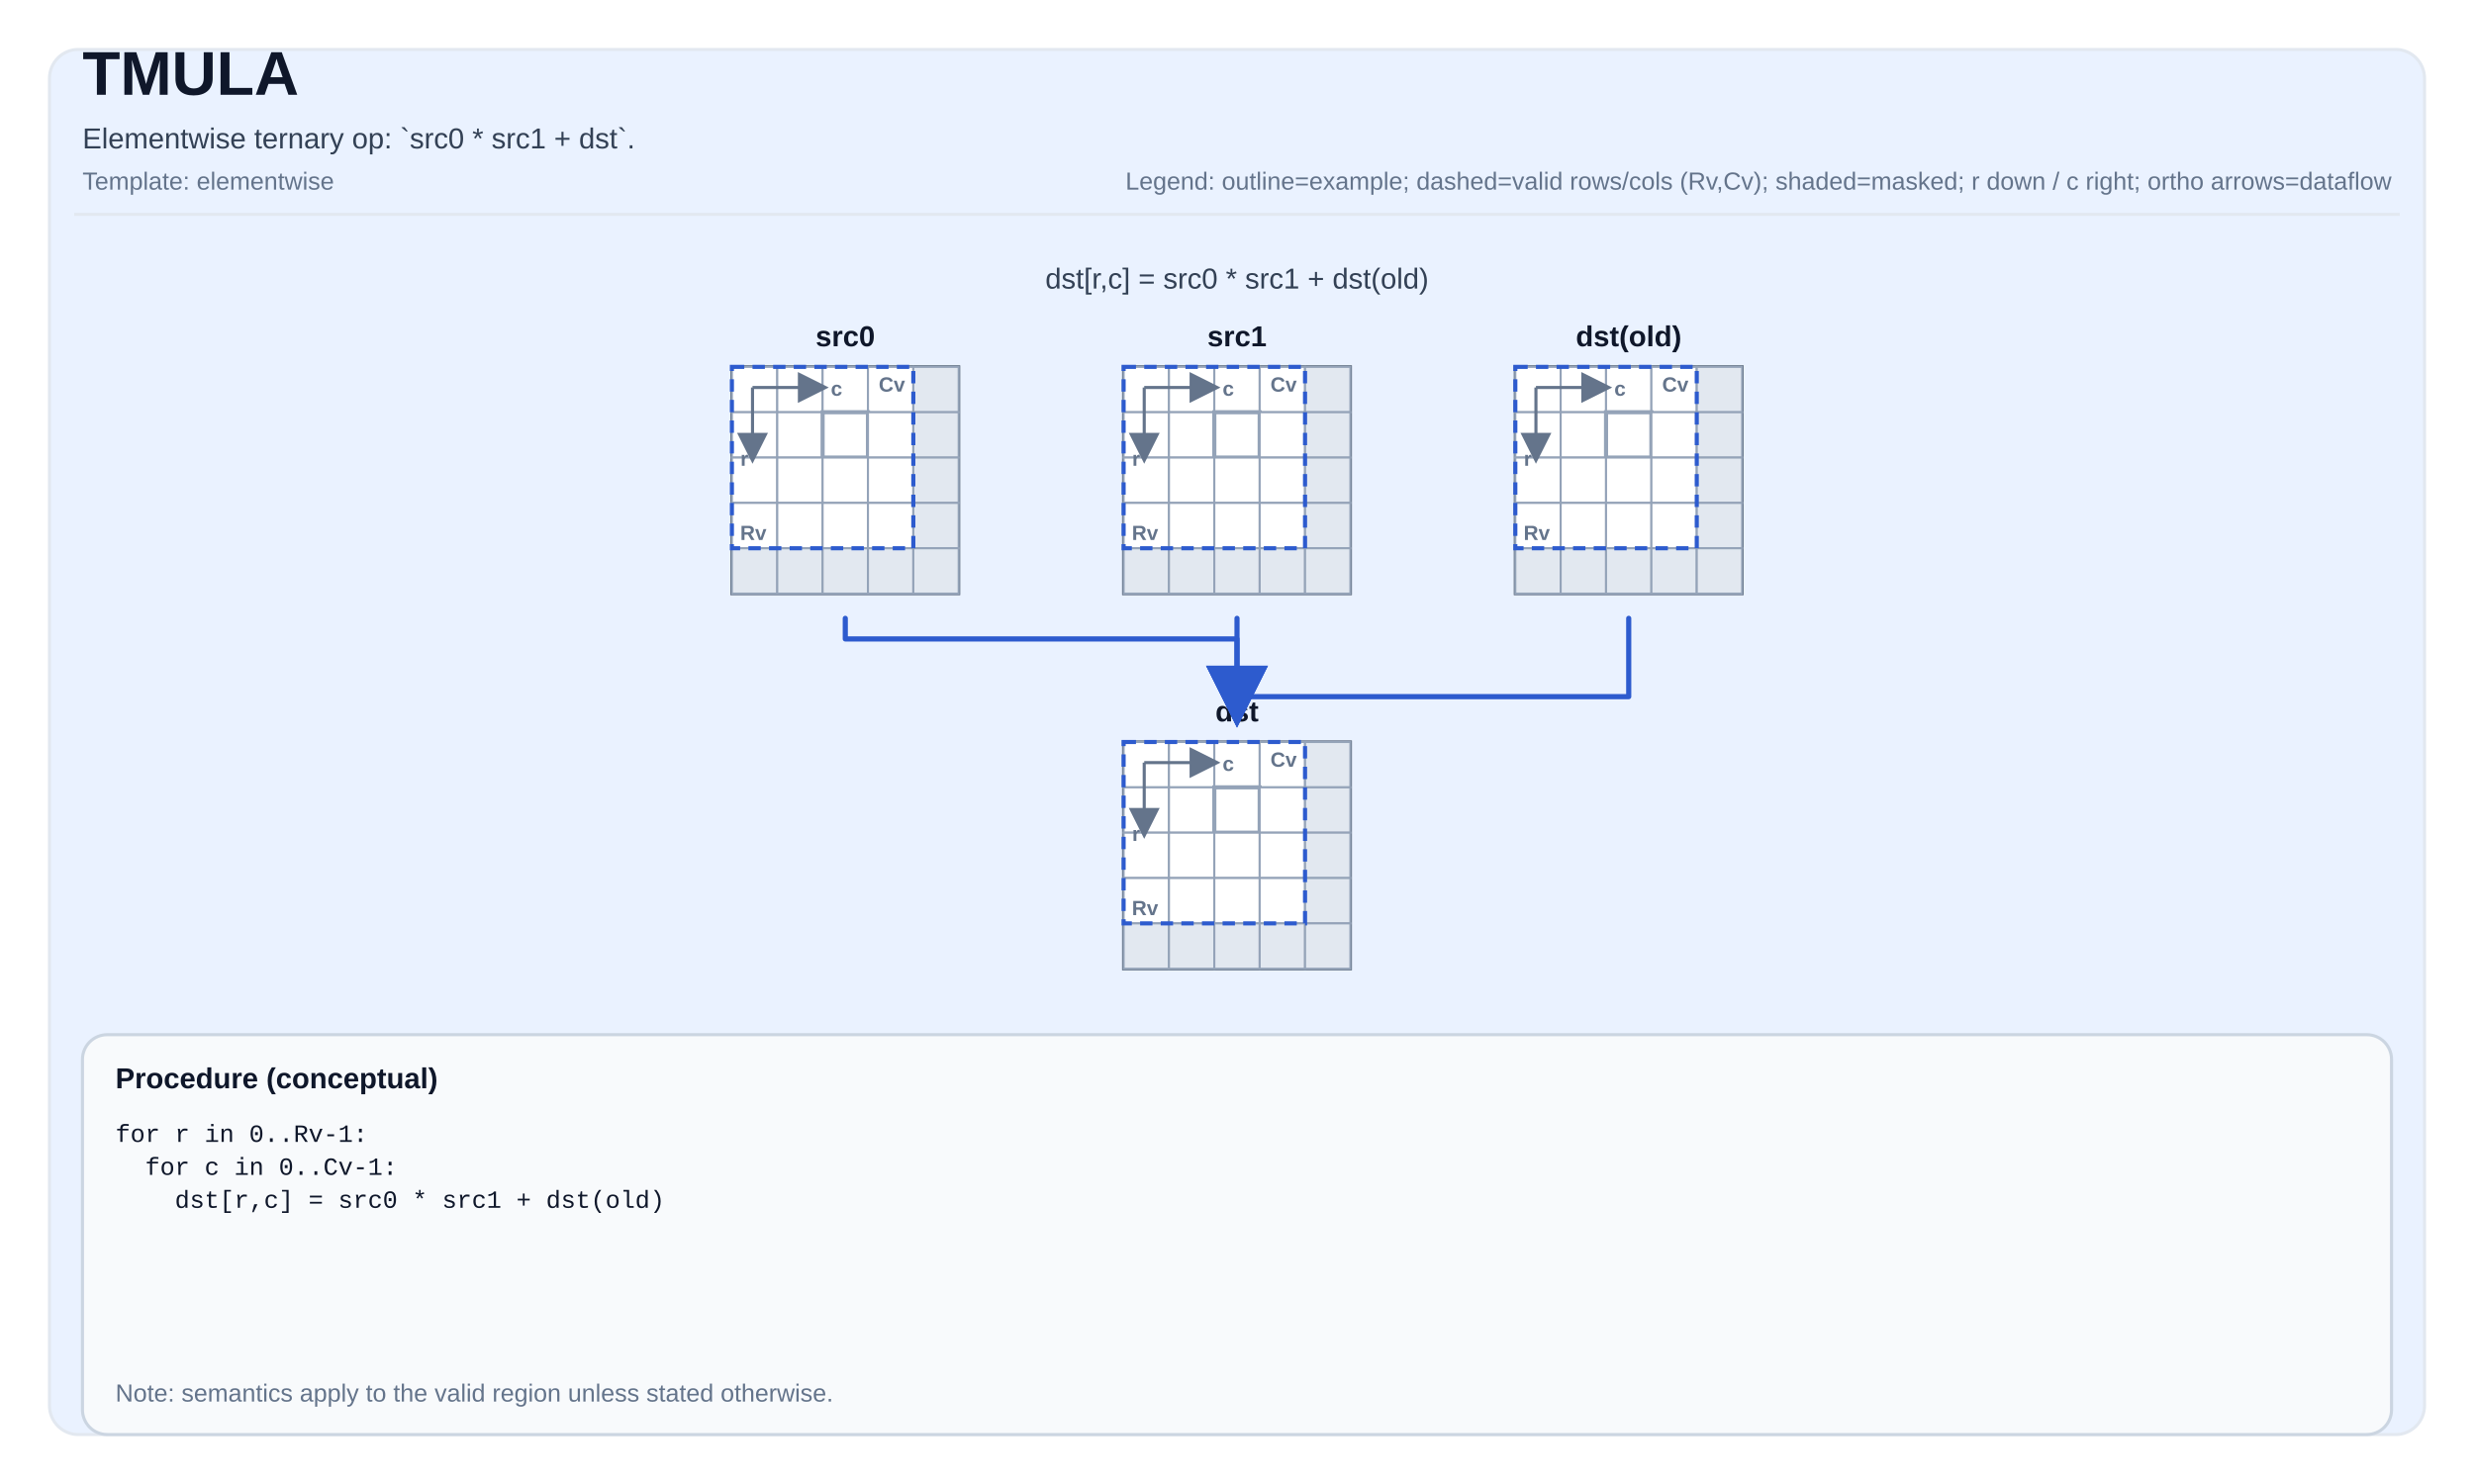
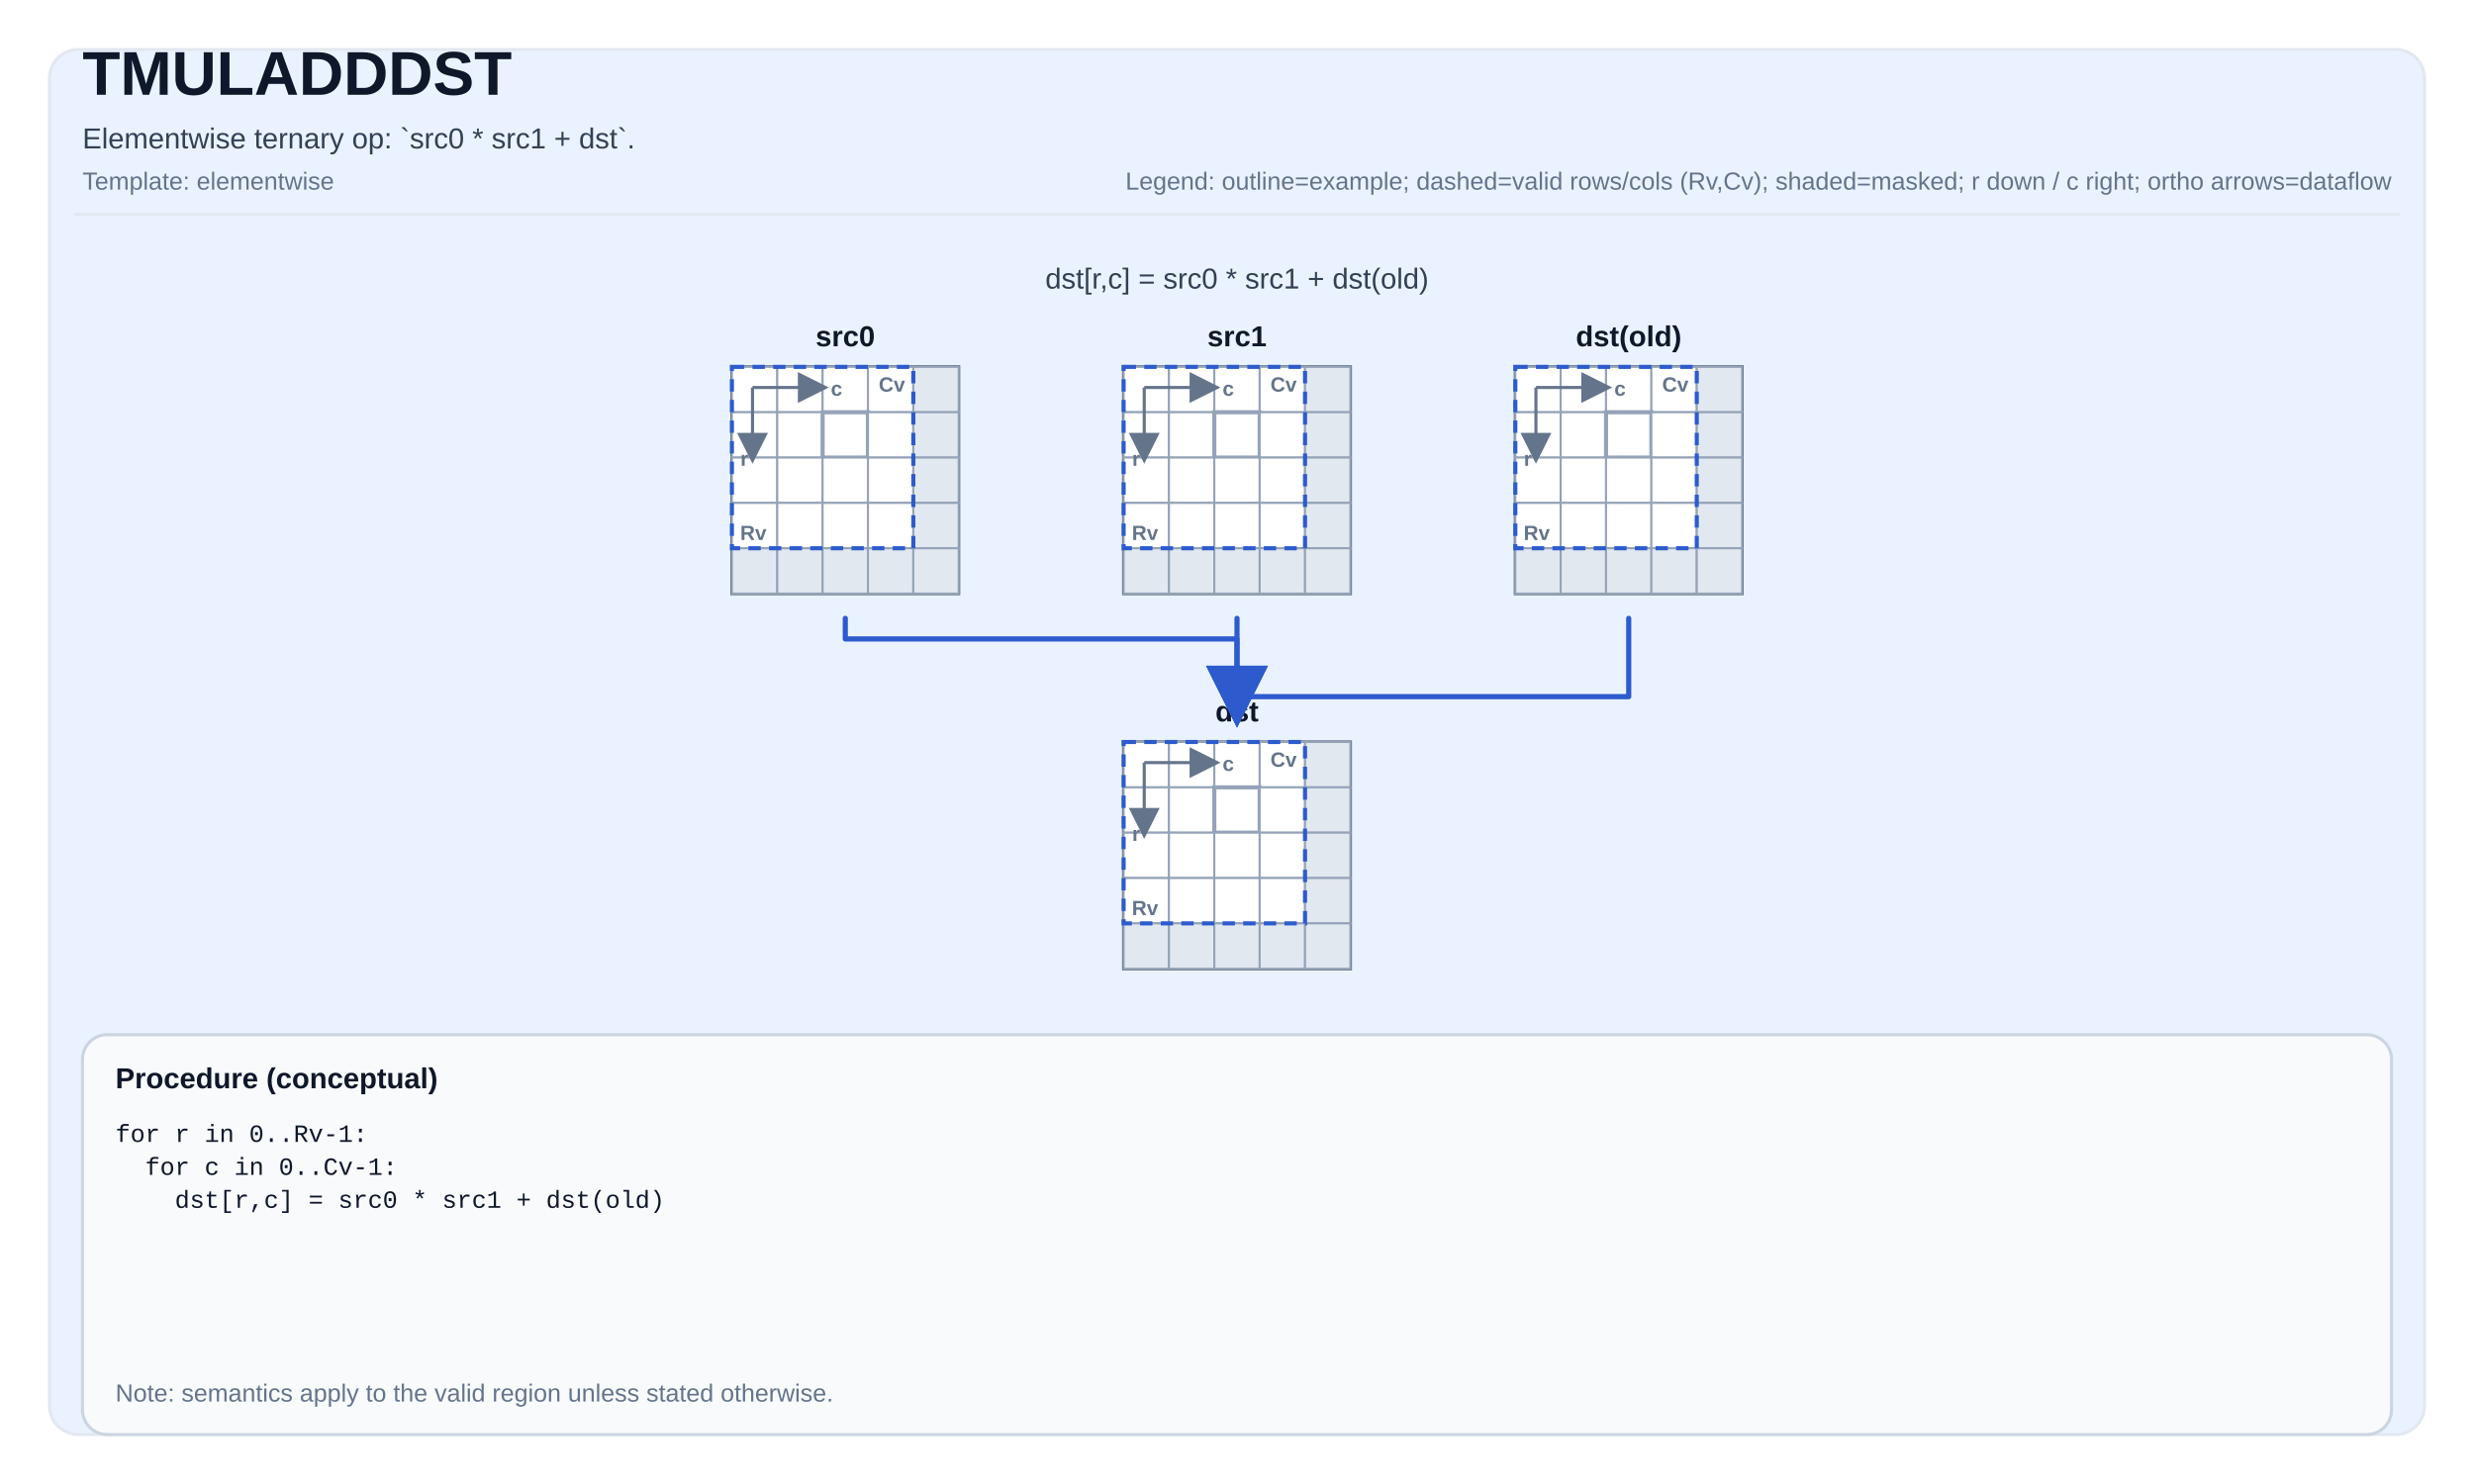
- <svg xmlns="http://www.w3.org/2000/svg" width="1200" height="720" viewBox="0 0 1200 720" role="img" aria-label="TMULA tile operation diagram">
+ <svg xmlns="http://www.w3.org/2000/svg" width="1200" height="720" viewBox="0 0 1200 720" role="img" aria-label="TMULADDDST tile operation diagram">
  <defs>
    <marker id="arrow" markerWidth="12" markerHeight="12" refX="10" refY="6" orient="auto">
      <path d="M0,0 L0,12 L12,6 z" fill="#2D5BCE" />
    </marker>
    <marker id="axisArrow" markerWidth="10" markerHeight="10" refX="8" refY="5" orient="auto">
      <path d="M0,0 L0,10 L10,5 z" fill="#64748b" />
    </marker>
  </defs>
  <style>
svg { font-family: Arial, Helvetica, sans-serif; }
.title { font-size: 30px; font-weight: 700; fill: #0f172a; }
.subtitle { font-size: 14px; fill: #334155; }
.meta { font-size: 12px; fill: #64748b; }
.frame { fill: white; }
.panel { fill: #EAF2FF; stroke: #e2e8f0; stroke-width: 1.5; rx: 14; }
.tileLabel { font-size: 14px; font-weight: 700; fill: #0f172a; }
.tileBorder { fill: none; stroke: #475569; stroke-width: 1.5; }
.cell { fill: #ffffff; stroke: #94a3b8; stroke-width: 1; }
.cellMasked { fill: #e2e8f0; }
.cellHL { stroke-width: 2; }
.cellText { font-family: ui-monospace, SFMono-Regular, Menlo, Monaco, Consolas, 'Liberation Mono', 'Courier New', monospace; font-size: 10px; fill: #0f172a; }
.arrow { stroke-width: 2.5; fill: none; stroke-linejoin: round; stroke-linecap: round; }
.axisLine { stroke: #64748b; stroke-width: 1.5; fill: none; }
.axisText { font-size: 10px; fill: #64748b; font-weight: 700; }
.opCircle { fill: #ffffff; stroke-width: 2; }
.opRect { fill: #ffffff; stroke-width: 2; }
.opText { font-size: 10px; font-weight: 800; fill: #0f172a; }
.procBox { fill: #f8fafc; stroke: #cbd5e1; stroke-width: 1.5; rx: 12; }
.procTitle { font-size: 14px; font-weight: 700; fill: #0f172a; }
.procText { font-family: ui-monospace, SFMono-Regular, Menlo, Monaco, Consolas, 'Liberation Mono', 'Courier New', monospace; font-size: 12px; fill: #0f172a; }
.smallLabel { font-size: 12px; fill: #334155; }
.scalarBox { fill: #ffffff; stroke: #cbd5e1; stroke-width: 1.5; }
.scalarValue { font-size: 16px; font-weight: 700; }
.validBox { fill: none; stroke-width: 2; stroke-dasharray: 6 4; }
</style>
  <rect x="0" y="0" width="1200" height="720" class="frame" />
  <rect x="24" y="24" width="1152" height="672" class="panel" />
-   <text x="40" y="46" class="title">TMULA</text>
+   <text x="40" y="46" class="title">TMULADDDST</text>
  <text x="40" y="72" class="subtitle">Elementwise ternary op: `src0 * src1 + dst`.</text>
  <text x="40" y="92" class="meta">Template: elementwise</text>
  <text x="1160" y="92" class="meta" text-anchor="end">Legend: outline=example; dashed=valid rows/cols (Rv,Cv); shaded=masked; r down / c right; ortho arrows=dataflow</text>
  <line x1="36" y1="104" x2="1164" y2="104" stroke="#e2e8f0" stroke-width="1.5" />
  <text x="600" y="140" class="subtitle" text-anchor="middle" fill="#2D5BCE">dst[r,c] = src0 * src1 + dst(old)</text>
  <text x="410" y="168" class="tileLabel" text-anchor="middle">src0</text>
  <rect x="355" y="178" width="110" height="110" class="tileBorder" />
  <rect x="355" y="178" width="22" height="22" class="cell" />
  <rect x="377" y="178" width="22" height="22" class="cell" />
  <rect x="399" y="178" width="22" height="22" class="cell" />
  <rect x="421" y="178" width="22" height="22" class="cell" />
  <rect x="443" y="178" width="22" height="22" class="cell cellMasked" />
  <rect x="355" y="200" width="22" height="22" class="cell" />
  <rect x="377" y="200" width="22" height="22" class="cell" />
  <rect x="399" y="200" width="22" height="22" class="cell cellHL" stroke="#2D5BCE" />
  <rect x="421" y="200" width="22" height="22" class="cell" />
  <rect x="443" y="200" width="22" height="22" class="cell cellMasked" />
  <rect x="355" y="222" width="22" height="22" class="cell" />
  <rect x="377" y="222" width="22" height="22" class="cell" />
  <rect x="399" y="222" width="22" height="22" class="cell" />
  <rect x="421" y="222" width="22" height="22" class="cell" />
  <rect x="443" y="222" width="22" height="22" class="cell cellMasked" />
  <rect x="355" y="244" width="22" height="22" class="cell" />
  <rect x="377" y="244" width="22" height="22" class="cell" />
  <rect x="399" y="244" width="22" height="22" class="cell" />
  <rect x="421" y="244" width="22" height="22" class="cell" />
  <rect x="443" y="244" width="22" height="22" class="cell cellMasked" />
  <rect x="355" y="266" width="22" height="22" class="cell cellMasked" />
  <rect x="377" y="266" width="22" height="22" class="cell cellMasked" />
  <rect x="399" y="266" width="22" height="22" class="cell cellMasked" />
  <rect x="421" y="266" width="22" height="22" class="cell cellMasked" />
  <rect x="443" y="266" width="22" height="22" class="cell cellMasked" />
  <rect x="355" y="178" width="88" height="88" class="validBox" stroke="#2D5BCE" />
  <text x="359" y="262" class="axisText">Rv</text>
  <text x="439" y="190" class="axisText" text-anchor="end">Cv</text>
  <path d="M 365 188 L 399 188" class="axisLine" marker-end="url(#axisArrow)" />
  <path d="M 365 188 L 365 222" class="axisLine" marker-end="url(#axisArrow)" />
  <text x="403" y="192" class="axisText">c</text>
  <text x="363" y="226" class="axisText" text-anchor="end">r</text>
  <text x="600" y="168" class="tileLabel" text-anchor="middle">src1</text>
  <rect x="545" y="178" width="110" height="110" class="tileBorder" />
  <rect x="545" y="178" width="22" height="22" class="cell" />
  <rect x="567" y="178" width="22" height="22" class="cell" />
  <rect x="589" y="178" width="22" height="22" class="cell" />
  <rect x="611" y="178" width="22" height="22" class="cell" />
  <rect x="633" y="178" width="22" height="22" class="cell cellMasked" />
  <rect x="545" y="200" width="22" height="22" class="cell" />
  <rect x="567" y="200" width="22" height="22" class="cell" />
  <rect x="589" y="200" width="22" height="22" class="cell cellHL" stroke="#2D5BCE" />
  <rect x="611" y="200" width="22" height="22" class="cell" />
  <rect x="633" y="200" width="22" height="22" class="cell cellMasked" />
  <rect x="545" y="222" width="22" height="22" class="cell" />
  <rect x="567" y="222" width="22" height="22" class="cell" />
  <rect x="589" y="222" width="22" height="22" class="cell" />
  <rect x="611" y="222" width="22" height="22" class="cell" />
  <rect x="633" y="222" width="22" height="22" class="cell cellMasked" />
  <rect x="545" y="244" width="22" height="22" class="cell" />
  <rect x="567" y="244" width="22" height="22" class="cell" />
  <rect x="589" y="244" width="22" height="22" class="cell" />
  <rect x="611" y="244" width="22" height="22" class="cell" />
  <rect x="633" y="244" width="22" height="22" class="cell cellMasked" />
  <rect x="545" y="266" width="22" height="22" class="cell cellMasked" />
  <rect x="567" y="266" width="22" height="22" class="cell cellMasked" />
  <rect x="589" y="266" width="22" height="22" class="cell cellMasked" />
  <rect x="611" y="266" width="22" height="22" class="cell cellMasked" />
  <rect x="633" y="266" width="22" height="22" class="cell cellMasked" />
  <rect x="545" y="178" width="88" height="88" class="validBox" stroke="#2D5BCE" />
  <text x="549" y="262" class="axisText">Rv</text>
  <text x="629" y="190" class="axisText" text-anchor="end">Cv</text>
  <path d="M 555 188 L 589 188" class="axisLine" marker-end="url(#axisArrow)" />
  <path d="M 555 188 L 555 222" class="axisLine" marker-end="url(#axisArrow)" />
  <text x="593" y="192" class="axisText">c</text>
  <text x="553" y="226" class="axisText" text-anchor="end">r</text>
  <text x="790" y="168" class="tileLabel" text-anchor="middle">dst(old)</text>
  <rect x="735" y="178" width="110" height="110" class="tileBorder" />
  <rect x="735" y="178" width="22" height="22" class="cell" />
  <rect x="757" y="178" width="22" height="22" class="cell" />
  <rect x="779" y="178" width="22" height="22" class="cell" />
  <rect x="801" y="178" width="22" height="22" class="cell" />
  <rect x="823" y="178" width="22" height="22" class="cell cellMasked" />
  <rect x="735" y="200" width="22" height="22" class="cell" />
  <rect x="757" y="200" width="22" height="22" class="cell" />
  <rect x="779" y="200" width="22" height="22" class="cell cellHL" stroke="#2D5BCE" />
  <rect x="801" y="200" width="22" height="22" class="cell" />
  <rect x="823" y="200" width="22" height="22" class="cell cellMasked" />
  <rect x="735" y="222" width="22" height="22" class="cell" />
  <rect x="757" y="222" width="22" height="22" class="cell" />
  <rect x="779" y="222" width="22" height="22" class="cell" />
  <rect x="801" y="222" width="22" height="22" class="cell" />
  <rect x="823" y="222" width="22" height="22" class="cell cellMasked" />
  <rect x="735" y="244" width="22" height="22" class="cell" />
  <rect x="757" y="244" width="22" height="22" class="cell" />
  <rect x="779" y="244" width="22" height="22" class="cell" />
  <rect x="801" y="244" width="22" height="22" class="cell" />
  <rect x="823" y="244" width="22" height="22" class="cell cellMasked" />
  <rect x="735" y="266" width="22" height="22" class="cell cellMasked" />
  <rect x="757" y="266" width="22" height="22" class="cell cellMasked" />
  <rect x="779" y="266" width="22" height="22" class="cell cellMasked" />
  <rect x="801" y="266" width="22" height="22" class="cell cellMasked" />
  <rect x="823" y="266" width="22" height="22" class="cell cellMasked" />
  <rect x="735" y="178" width="88" height="88" class="validBox" stroke="#2D5BCE" />
  <text x="739" y="262" class="axisText">Rv</text>
  <text x="819" y="190" class="axisText" text-anchor="end">Cv</text>
  <path d="M 745 188 L 779 188" class="axisLine" marker-end="url(#axisArrow)" />
  <path d="M 745 188 L 745 222" class="axisLine" marker-end="url(#axisArrow)" />
  <text x="783" y="192" class="axisText">c</text>
  <text x="743" y="226" class="axisText" text-anchor="end">r</text>
  <text x="600" y="350" class="tileLabel" text-anchor="middle">dst</text>
  <rect x="545" y="360" width="110" height="110" class="tileBorder" />
  <rect x="545" y="360" width="22" height="22" class="cell" />
  <rect x="567" y="360" width="22" height="22" class="cell" />
  <rect x="589" y="360" width="22" height="22" class="cell" />
  <rect x="611" y="360" width="22" height="22" class="cell" />
  <rect x="633" y="360" width="22" height="22" class="cell cellMasked" />
  <rect x="545" y="382" width="22" height="22" class="cell" />
  <rect x="567" y="382" width="22" height="22" class="cell" />
  <rect x="589" y="382" width="22" height="22" class="cell cellHL" stroke="#2D5BCE" />
  <rect x="611" y="382" width="22" height="22" class="cell" />
  <rect x="633" y="382" width="22" height="22" class="cell cellMasked" />
  <rect x="545" y="404" width="22" height="22" class="cell" />
  <rect x="567" y="404" width="22" height="22" class="cell" />
  <rect x="589" y="404" width="22" height="22" class="cell" />
  <rect x="611" y="404" width="22" height="22" class="cell" />
  <rect x="633" y="404" width="22" height="22" class="cell cellMasked" />
  <rect x="545" y="426" width="22" height="22" class="cell" />
  <rect x="567" y="426" width="22" height="22" class="cell" />
  <rect x="589" y="426" width="22" height="22" class="cell" />
  <rect x="611" y="426" width="22" height="22" class="cell" />
  <rect x="633" y="426" width="22" height="22" class="cell cellMasked" />
  <rect x="545" y="448" width="22" height="22" class="cell cellMasked" />
  <rect x="567" y="448" width="22" height="22" class="cell cellMasked" />
  <rect x="589" y="448" width="22" height="22" class="cell cellMasked" />
  <rect x="611" y="448" width="22" height="22" class="cell cellMasked" />
  <rect x="633" y="448" width="22" height="22" class="cell cellMasked" />
  <rect x="545" y="360" width="88" height="88" class="validBox" stroke="#2D5BCE" />
  <text x="549" y="444" class="axisText">Rv</text>
  <text x="629" y="372" class="axisText" text-anchor="end">Cv</text>
  <path d="M 555 370 L 589 370" class="axisLine" marker-end="url(#axisArrow)" />
  <path d="M 555 370 L 555 404" class="axisLine" marker-end="url(#axisArrow)" />
  <text x="593" y="374" class="axisText">c</text>
  <text x="553" y="408" class="axisText" text-anchor="end">r</text>
  <path d="M 410 300 L 410 310 L 600 310 L 600 348" class="arrow" stroke="#2D5BCE" marker-end="url(#arrow)" />
  <path d="M 600 300 L 600 324 L 600 324 L 600 348" class="arrow" stroke="#2D5BCE" marker-end="url(#arrow)" />
  <path d="M 790 300 L 790 338 L 600 338 L 600 348" class="arrow" stroke="#2D5BCE" marker-end="url(#arrow)" />
  <rect x="40" y="502" width="1120" height="194" class="procBox" />
  <text x="56" y="528" class="procTitle">Procedure (conceptual)</text>
  <text x="56" y="554" class="procText" xml:space="preserve">
    <tspan x="56" dy="0">for r in 0..Rv-1:</tspan>
    <tspan x="56" dy="16">  for c in 0..Cv-1:</tspan>
    <tspan x="56" dy="16">    dst[r,c] = src0 * src1 + dst(old)</tspan>
  </text>
  <text x="56" y="680" class="meta">Note: semantics apply to the valid region unless stated otherwise.</text>
</svg>
